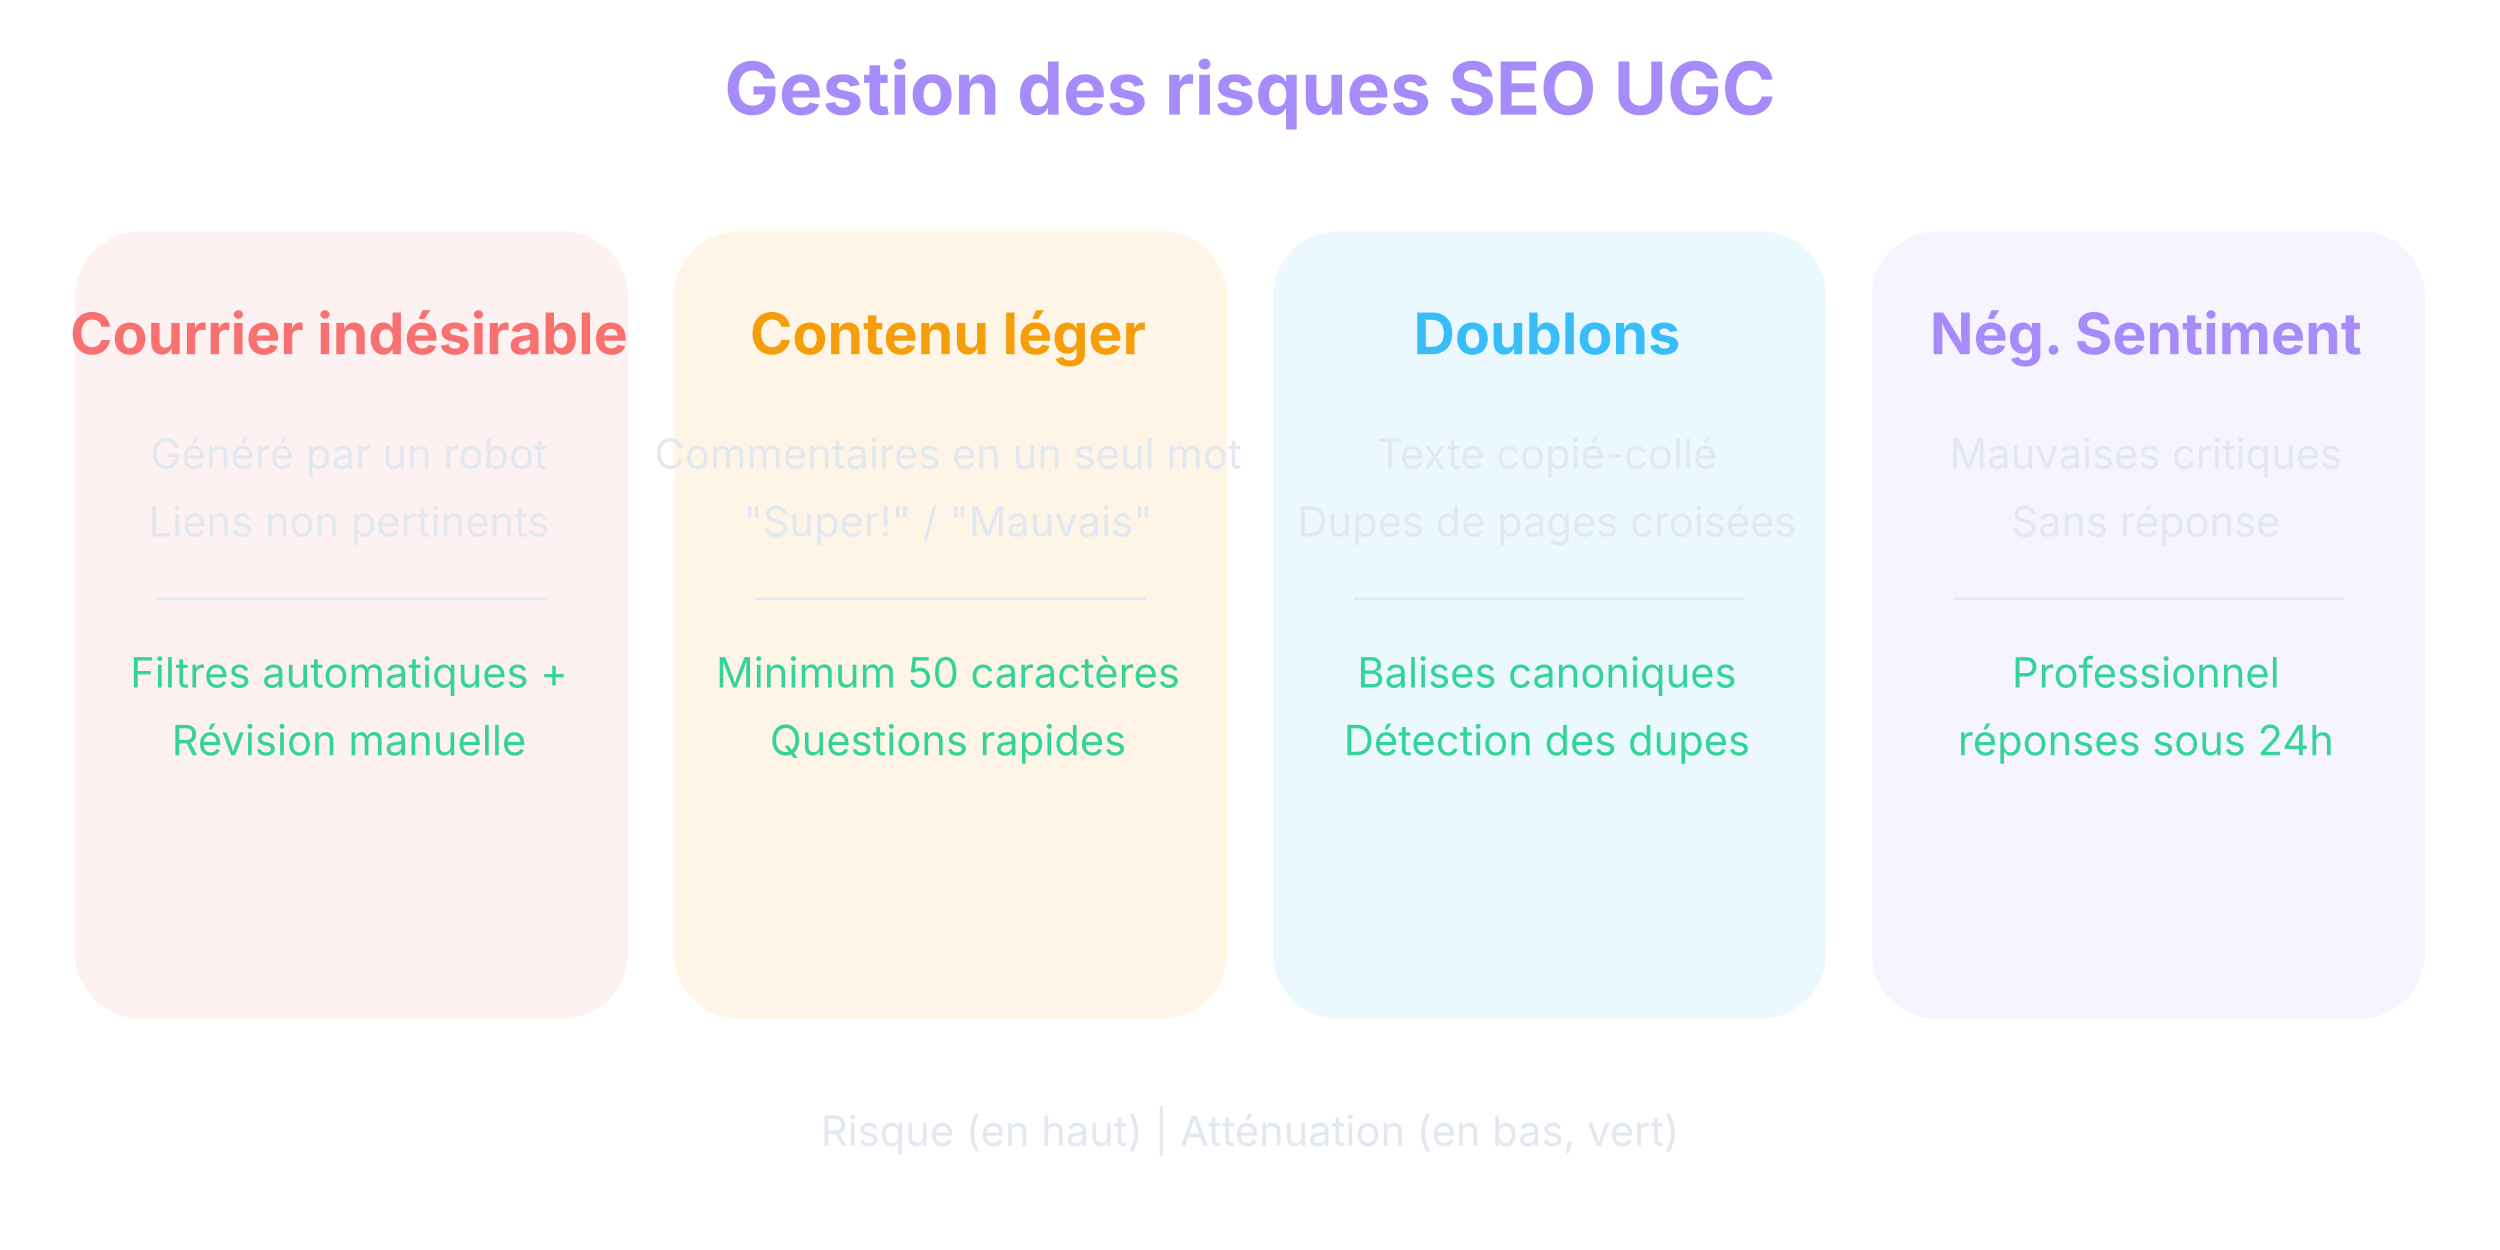
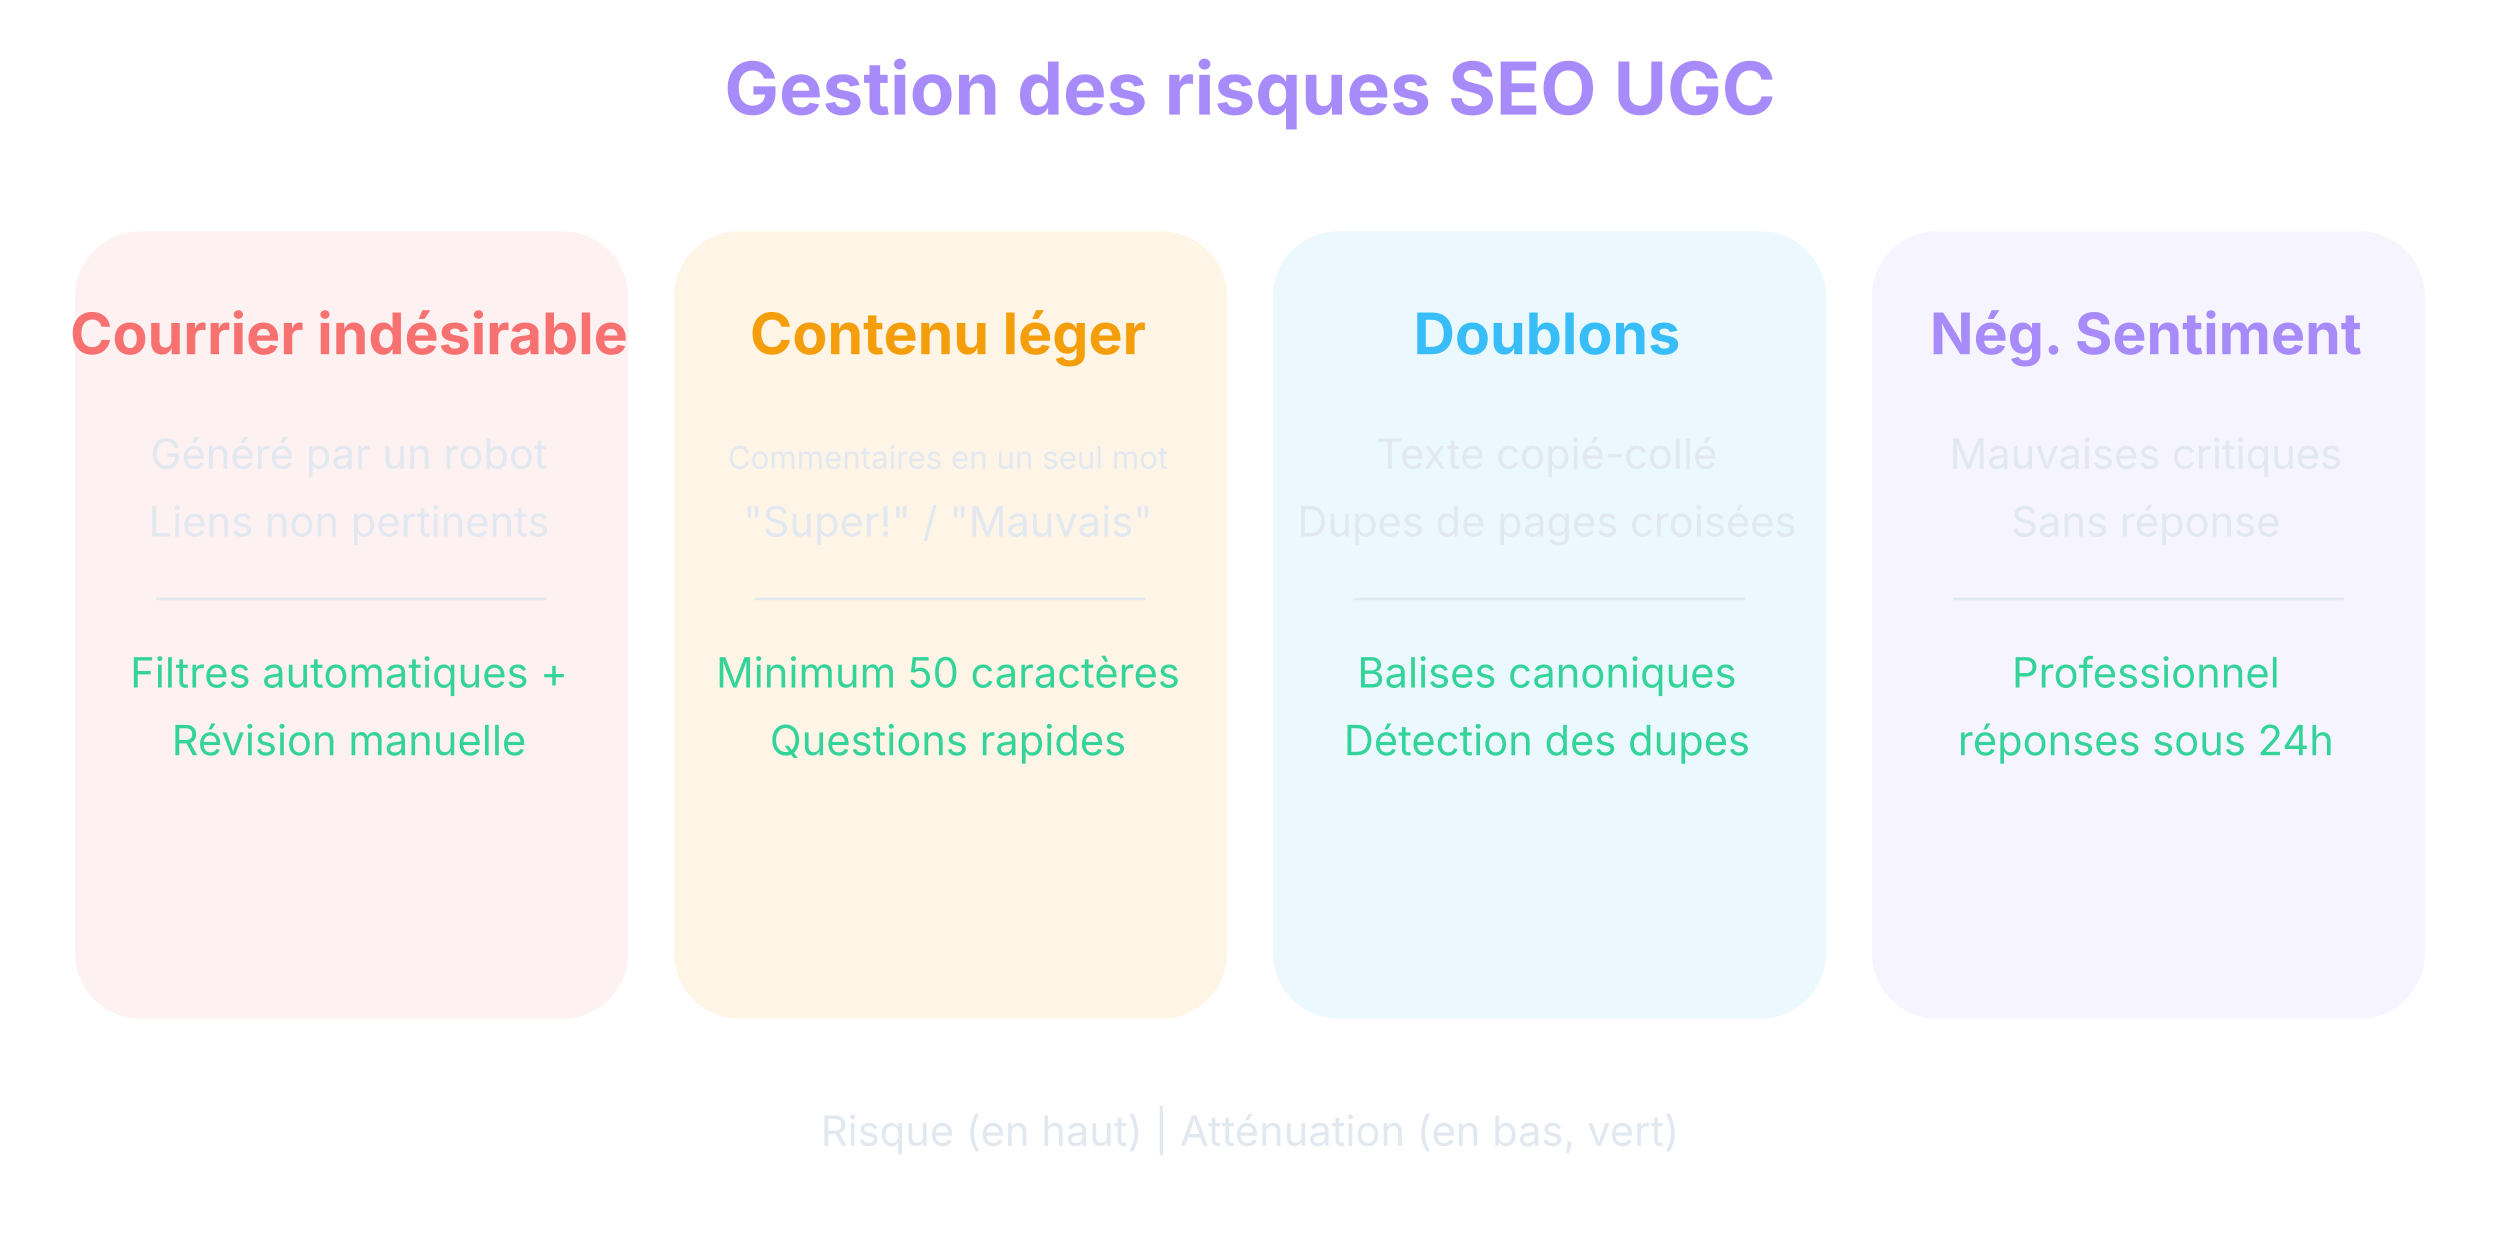
<svg xmlns="http://www.w3.org/2000/svg" viewBox="0 0 480 240" fill="none">
  <text x="240" y="22" text-anchor="middle" font-family="Inter, -apple-system, BlinkMacSystemFont, 'Segoe UI', Roboto, sans-serif" font-size="14" font-weight="bold" fill="#a78bfa">Gestion des risques SEO UGC</text>
  <rect x="15" y="45" width="105" height="150" rx="12" fill="#f87171" opacity="0.1" stroke="#f87171" stroke-width="1.2" />
  <text x="67" y="68" text-anchor="middle" font-family="Inter, -apple-system, BlinkMacSystemFont, 'Segoe UI', Roboto, sans-serif" font-size="11" font-weight="bold" fill="#f87171">Courrier indésirable</text>
  <text x="67" y="90" text-anchor="middle" font-family="Inter, -apple-system, BlinkMacSystemFont, 'Segoe UI', Roboto, sans-serif" font-size="8" fill="#e2e8f0">Généré par un robot</text>
  <text x="67" y="103" text-anchor="middle" font-family="Inter, -apple-system, BlinkMacSystemFont, 'Segoe UI', Roboto, sans-serif" font-size="8" fill="#e2e8f0">Liens non pertinents</text>
  <line x1="30" y1="115" x2="105" y2="115" stroke="#e2e8f0" stroke-width="0.5" />
  <text x="67" y="132" text-anchor="middle" font-family="Inter, -apple-system, BlinkMacSystemFont, 'Segoe UI', Roboto, sans-serif" font-size="8" fill="#34d399">Filtres automatiques +</text>
  <text x="67" y="145" text-anchor="middle" font-family="Inter, -apple-system, BlinkMacSystemFont, 'Segoe UI', Roboto, sans-serif" font-size="8" fill="#34d399">Révision manuelle</text>
  <rect x="130" y="45" width="105" height="150" rx="12" fill="#f59e0b" opacity="0.1" stroke="#f59e0b" stroke-width="1.2" />
  <text x="182" y="68" text-anchor="middle" font-family="Inter, -apple-system, BlinkMacSystemFont, 'Segoe UI', Roboto, sans-serif" font-size="11" font-weight="bold" fill="#f59e0b">Contenu léger</text>
-   <text x="182" y="90" text-anchor="middle" font-family="Inter, -apple-system, BlinkMacSystemFont, 'Segoe UI', Roboto, sans-serif" font-size="8" fill="#e2e8f0">Commentaires en un seul mot</text>
+   <text x="182" y="90" text-anchor="middle" font-family="Inter, -apple-system, BlinkMacSystemFont, 'Segoe UI', Roboto, sans-serif" font-size="6" fill="#e2e8f0">Commentaires en un seul mot</text>
  <text x="182" y="103" text-anchor="middle" font-family="Inter, -apple-system, BlinkMacSystemFont, 'Segoe UI', Roboto, sans-serif" font-size="8" fill="#e2e8f0">"Super!" / "Mauvais"</text>
  <line x1="145" y1="115" x2="220" y2="115" stroke="#e2e8f0" stroke-width="0.5" />
  <text x="182" y="132" text-anchor="middle" font-family="Inter, -apple-system, BlinkMacSystemFont, 'Segoe UI', Roboto, sans-serif" font-size="8" fill="#34d399">Minimum 50 caractères</text>
  <text x="182" y="145" text-anchor="middle" font-family="Inter, -apple-system, BlinkMacSystemFont, 'Segoe UI', Roboto, sans-serif" font-size="8" fill="#34d399">Questions rapides</text>
  <rect x="245" y="45" width="105" height="150" rx="12" fill="#38bdf8" opacity="0.1" stroke="#38bdf8" stroke-width="1.2" />
  <text x="297" y="68" text-anchor="middle" font-family="Inter, -apple-system, BlinkMacSystemFont, 'Segoe UI', Roboto, sans-serif" font-size="11" font-weight="bold" fill="#38bdf8">Doublons</text>
  <text x="297" y="90" text-anchor="middle" font-family="Inter, -apple-system, BlinkMacSystemFont, 'Segoe UI', Roboto, sans-serif" font-size="8" fill="#e2e8f0">Texte copié-collé</text>
  <text x="297" y="103" text-anchor="middle" font-family="Inter, -apple-system, BlinkMacSystemFont, 'Segoe UI', Roboto, sans-serif" font-size="8" fill="#e2e8f0">Dupes de pages croisées</text>
  <line x1="260" y1="115" x2="335" y2="115" stroke="#e2e8f0" stroke-width="0.5" />
  <text x="297" y="132" text-anchor="middle" font-family="Inter, -apple-system, BlinkMacSystemFont, 'Segoe UI', Roboto, sans-serif" font-size="8" fill="#34d399">Balises canoniques</text>
  <text x="297" y="145" text-anchor="middle" font-family="Inter, -apple-system, BlinkMacSystemFont, 'Segoe UI', Roboto, sans-serif" font-size="8" fill="#34d399">Détection des dupes</text>
  <rect x="360" y="45" width="105" height="150" rx="12" fill="#a78bfa" opacity="0.1" stroke="#a78bfa" stroke-width="1.2" />
  <text x="412" y="68" text-anchor="middle" font-family="Inter, -apple-system, BlinkMacSystemFont, 'Segoe UI', Roboto, sans-serif" font-size="11" font-weight="bold" fill="#a78bfa">Nég. Sentiment</text>
  <text x="412" y="90" text-anchor="middle" font-family="Inter, -apple-system, BlinkMacSystemFont, 'Segoe UI', Roboto, sans-serif" font-size="8" fill="#e2e8f0">Mauvaises critiques</text>
  <text x="412" y="103" text-anchor="middle" font-family="Inter, -apple-system, BlinkMacSystemFont, 'Segoe UI', Roboto, sans-serif" font-size="8" fill="#e2e8f0">Sans réponse</text>
  <line x1="375" y1="115" x2="450" y2="115" stroke="#e2e8f0" stroke-width="0.5" />
  <text x="412" y="132" text-anchor="middle" font-family="Inter, -apple-system, BlinkMacSystemFont, 'Segoe UI', Roboto, sans-serif" font-size="8" fill="#34d399">Professionnel</text>
  <text x="412" y="145" text-anchor="middle" font-family="Inter, -apple-system, BlinkMacSystemFont, 'Segoe UI', Roboto, sans-serif" font-size="8" fill="#34d399">réponses sous 24h</text>
  <text x="240" y="220" text-anchor="middle" font-family="Inter, -apple-system, BlinkMacSystemFont, 'Segoe UI', Roboto, sans-serif" font-size="8" fill="#e2e8f0">Risque (en haut) | Atténuation (en bas, vert)</text>
</svg>
